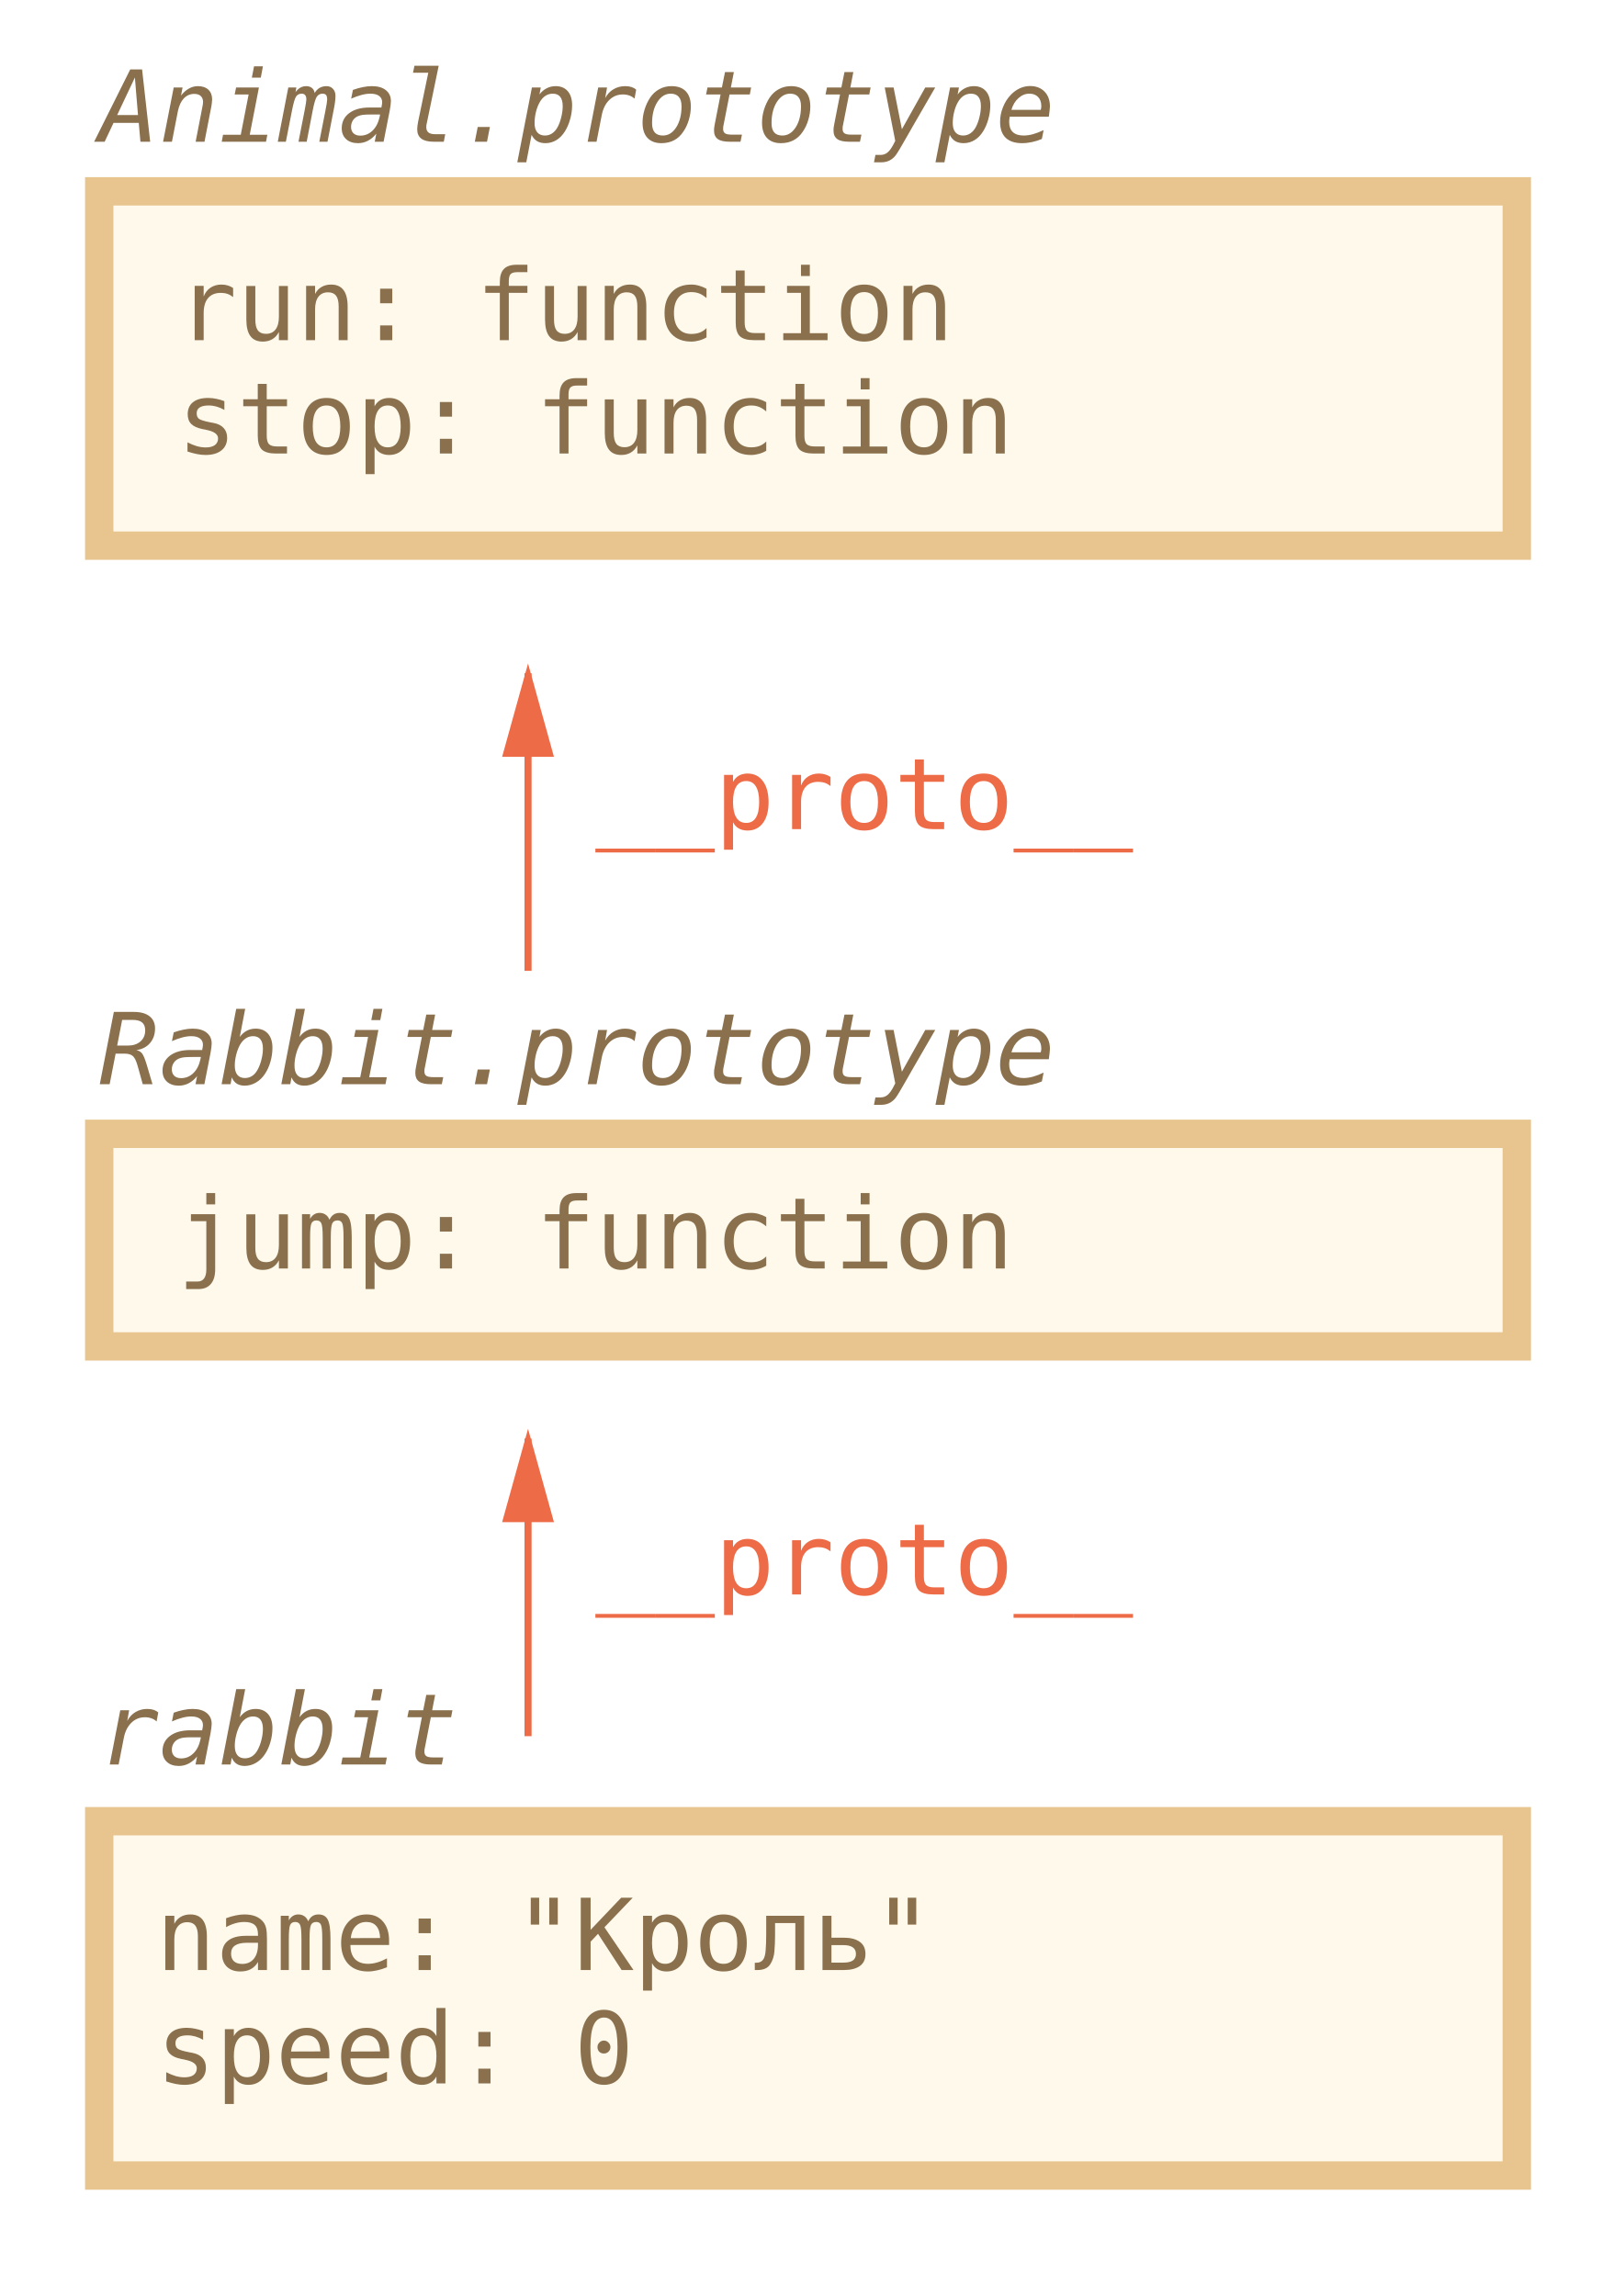
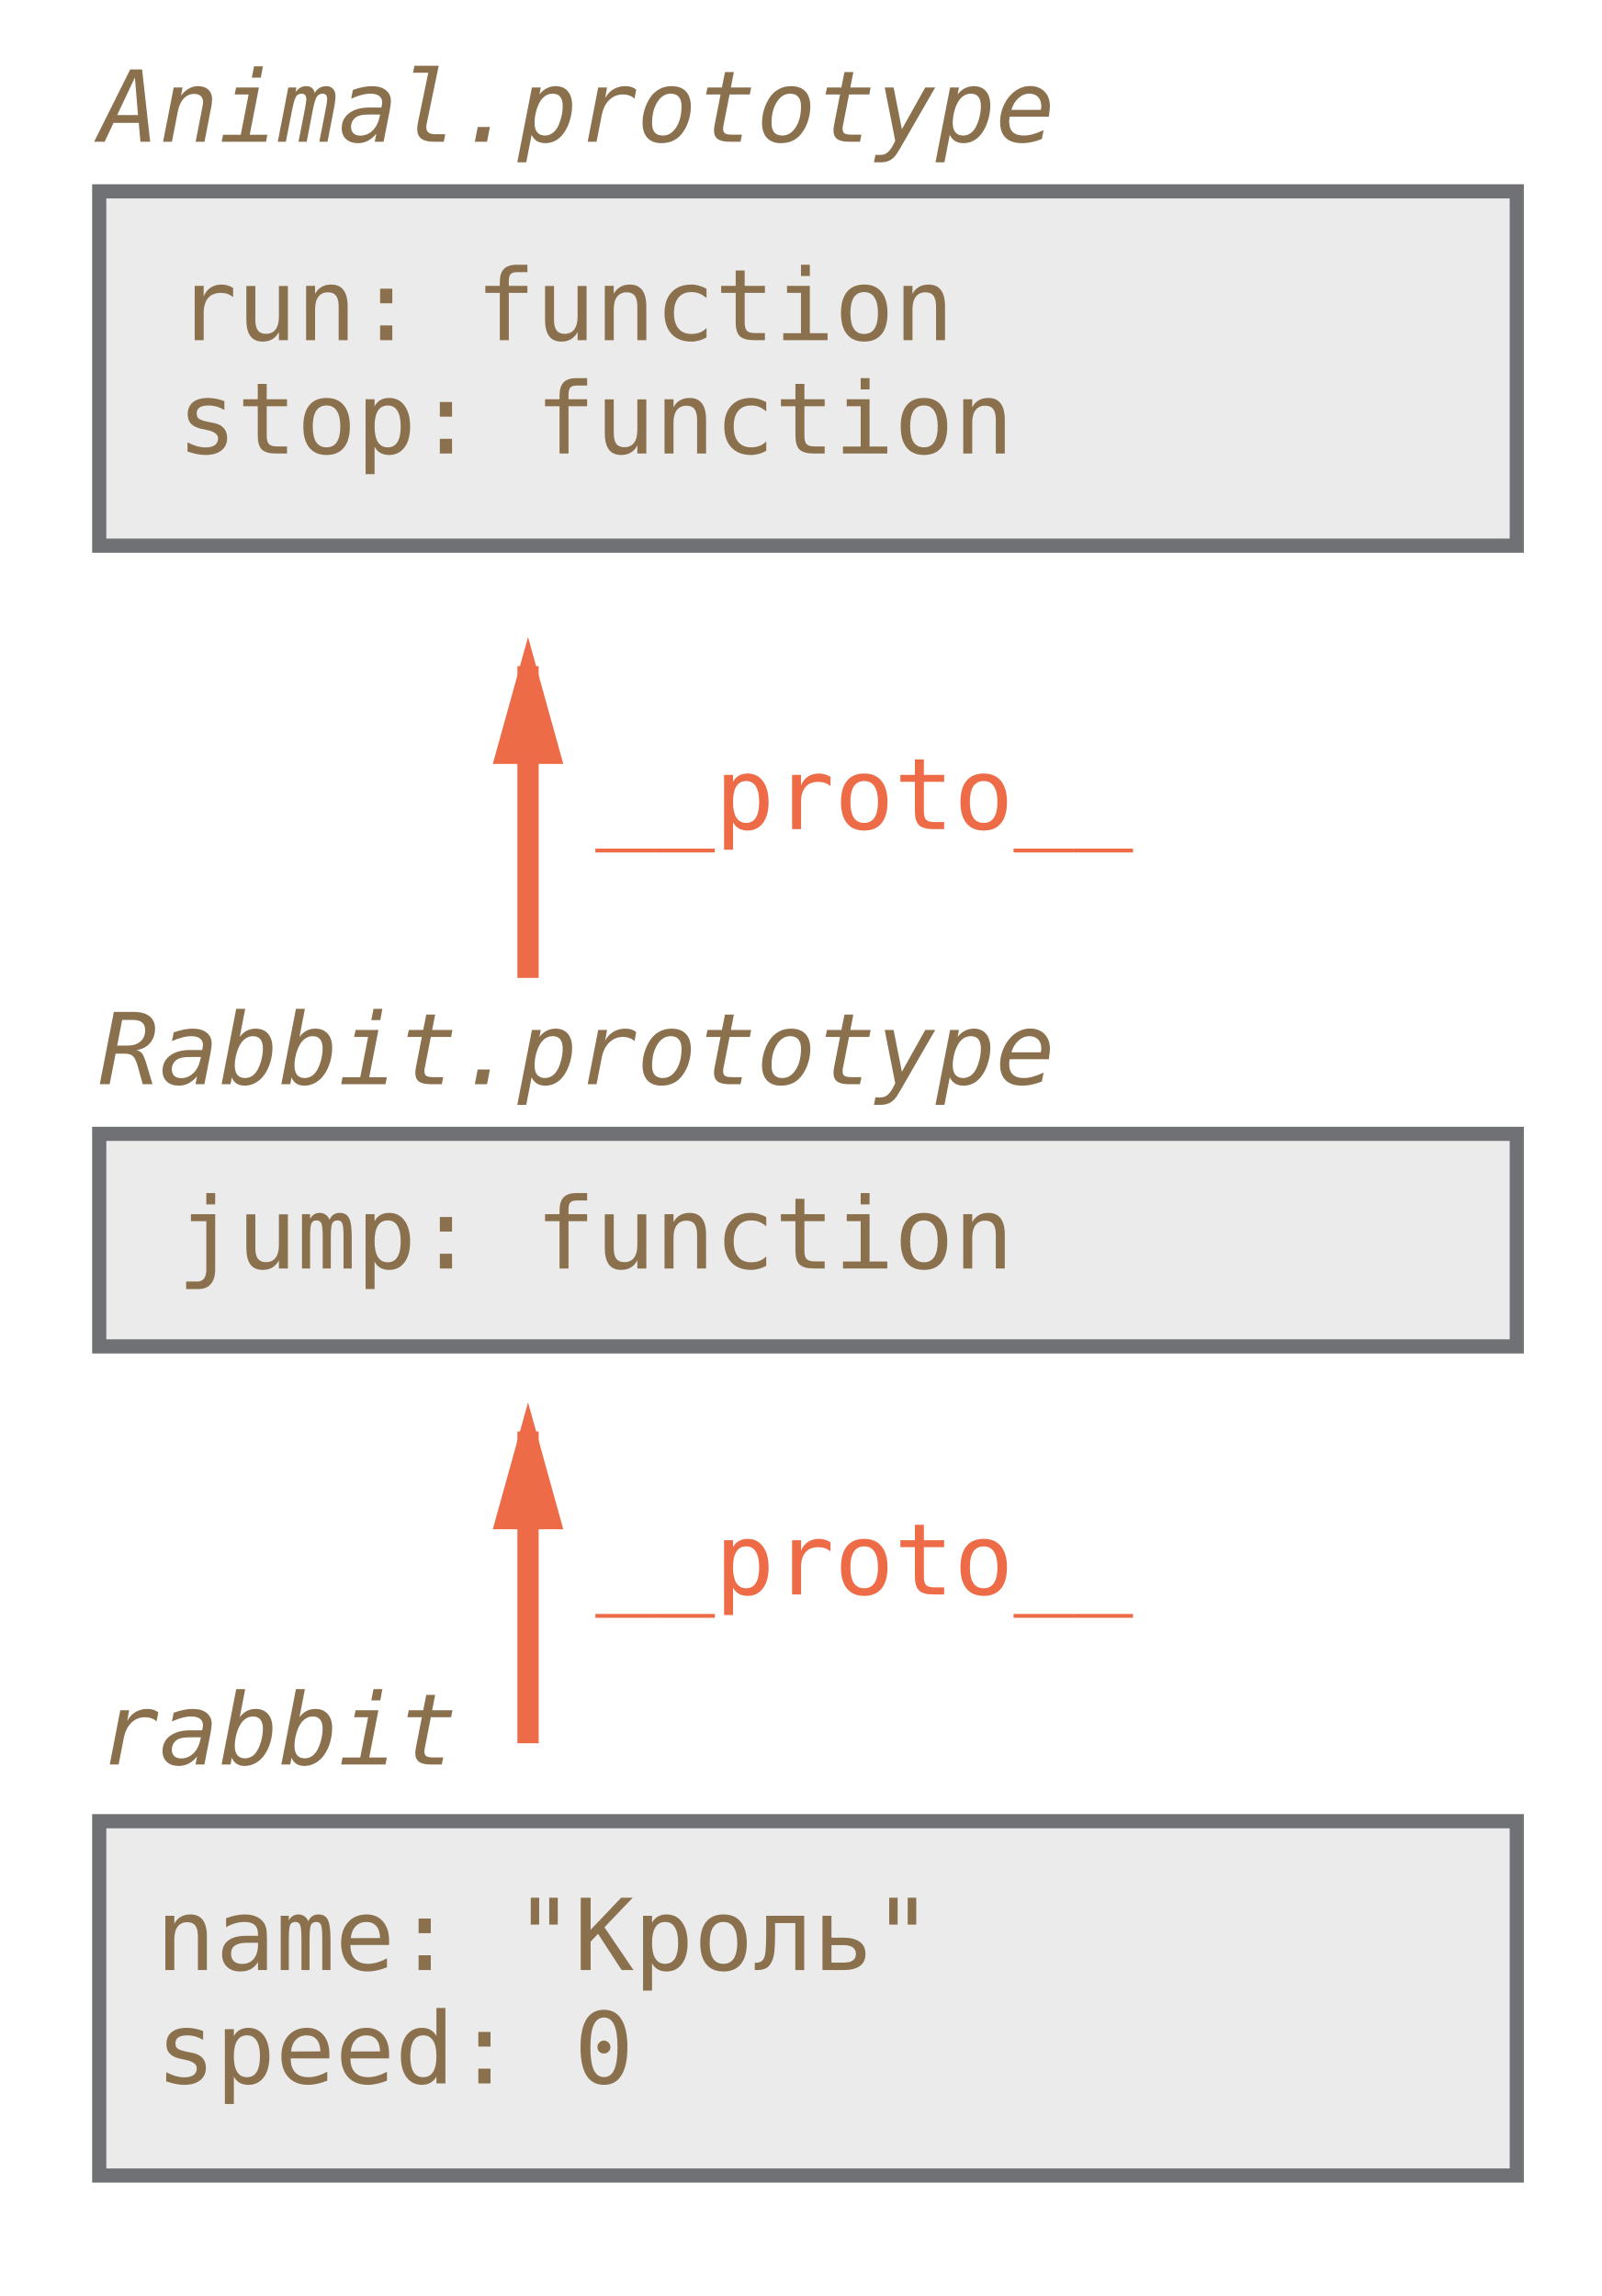
<svg xmlns="http://www.w3.org/2000/svg" width="226px" height="324px" viewBox="0 0 226 324" version="1.1">
  <defs />
  <g id="combined" stroke="none" stroke-width="1" fill="none" fill-rule="evenodd">
    <g id="class-inheritance-rabbit-animal.svg">
-       <rect id="Rectangle-1" stroke="#E8C48E" stroke-width="4" fill="#FFF9EB" x="14" y="160" width="200" height="30" />
+       <rect id="Rectangle-1" stroke="#707175" stroke-width="2" fill="#EBEBEB" x="14" y="160" width="200" height="30" />
      <text id="jump:-function" font-family="Consolas" font-size="14" font-weight="normal" fill="#8A704D">
        <tspan x="25" y="179">jump: function</tspan>
      </text>
      <text id="Rabbit.prototype" font-family="Consolas" font-size="14" font-style="italic" font-weight="normal" fill="#8A704D">
        <tspan x="14" y="153">Rabbit.prototype</tspan>
      </text>
      <text id="rabbit" font-family="Consolas" font-size="14" font-style="italic" font-weight="normal" fill="#8A704D">
        <tspan x="14" y="249">rabbit</tspan>
      </text>
-       <rect id="Rectangle-1" stroke="#E8C48E" stroke-width="4" fill="#FFF9EB" x="14" y="27" width="200" height="50" />
+       <rect id="Rectangle-1" stroke="#707175" stroke-width="2" fill="#EBEBEB" x="14" y="27" width="200" height="50" />
      <text id="run:-function" font-family="Consolas" font-size="14" font-weight="normal" fill="#8A704D">
        <tspan x="25" y="48">run: function</tspan>
        <tspan x="25" y="64">stop: function</tspan>
      </text>
      <text id="Animal.prototype" font-family="Consolas" font-size="14" font-style="italic" font-weight="normal" fill="#8A704D">
        <tspan x="14" y="20">Animal.prototype</tspan>
      </text>
-       <rect id="Rectangle-1" stroke="#E8C48E" stroke-width="4" fill="#FFF9EB" x="14" y="257" width="200" height="50" />
-       <path d="M74.5,244.5 L74.5,203.5" id="Line" stroke="#EE6B47" stroke-linecap="square" fill="#EE6B47" />
-       <path id="Line-decoration-1" d="M74.5,203.5 C73.45,207.28 72.55,210.52 71.5,214.3 C73.6,214.3 75.4,214.3 77.5,214.3 C76.45,210.52 75.55,207.28 74.5,203.5 C74.5,203.5 74.5,203.5 74.5,203.5 Z" stroke="#EE6B47" stroke-linecap="square" fill="#EE6B47" />
+       <rect id="Rectangle-1" stroke="#707175" stroke-width="2" fill="#EBEBEB" x="14" y="257" width="200" height="50" />
+       <path d="M74.5,244.5 L74.5,203.5" id="Line" stroke="#EE6B47" stroke-width="3" stroke-linecap="square" fill="#EE6B47" />
+       <path id="Line-decoration-1" d="M74.5,203.5 C73.45,207.28 72.55,210.52 71.5,214.3 C73.6,214.3 75.4,214.3 77.5,214.3 C76.45,210.52 75.55,207.28 74.5,203.5 C74.5,203.5 74.5,203.5 74.5,203.5 Z" stroke="#EE6B47" stroke-width="3" stroke-linecap="square" fill="#EE6B47" />
      <text id="__proto__" font-family="Consolas" font-size="14" font-weight="normal" fill="#EE6B47">
        <tspan x="84" y="225">__proto__</tspan>
      </text>
-       <path d="M74.5,136.5 L74.5,95.5" id="Line-2" stroke="#EE6B47" stroke-linecap="square" fill="#EE6B47" />
-       <path id="Line-2-decoration-1" d="M74.5,95.5 C73.45,99.28 72.55,102.52 71.5,106.3 C73.6,106.3 75.4,106.3 77.5,106.3 C76.45,102.52 75.55,99.28 74.5,95.5 C74.5,95.5 74.5,95.5 74.5,95.5 Z" stroke="#EE6B47" stroke-linecap="square" fill="#EE6B47" />
+       <path d="M74.5,136.5 L74.5,95.5" id="Line-2" stroke="#EE6B47" stroke-width="3" stroke-linecap="square" fill="#EE6B47" />
+       <path id="Line-2-decoration-1" d="M74.5,95.5 C73.45,99.28 72.55,102.52 71.5,106.3 C73.6,106.3 75.4,106.3 77.5,106.3 C76.45,102.52 75.55,99.28 74.5,95.5 C74.5,95.5 74.5,95.5 74.5,95.5 Z" stroke="#EE6B47" stroke-width="3" stroke-linecap="square" fill="#EE6B47" />
      <text id="__proto__-2" font-family="Consolas" font-size="14" font-weight="normal" fill="#EE6B47">
        <tspan x="84" y="117">__proto__</tspan>
      </text>
      <text id="name:-&quot;Кроль&quot;" font-family="Consolas" font-size="14" font-weight="normal" fill="#8A704D">
        <tspan x="22" y="278">name: "Кроль"</tspan>
        <tspan x="22" y="294">speed: 0</tspan>
      </text>
    </g>
  </g>
</svg>
